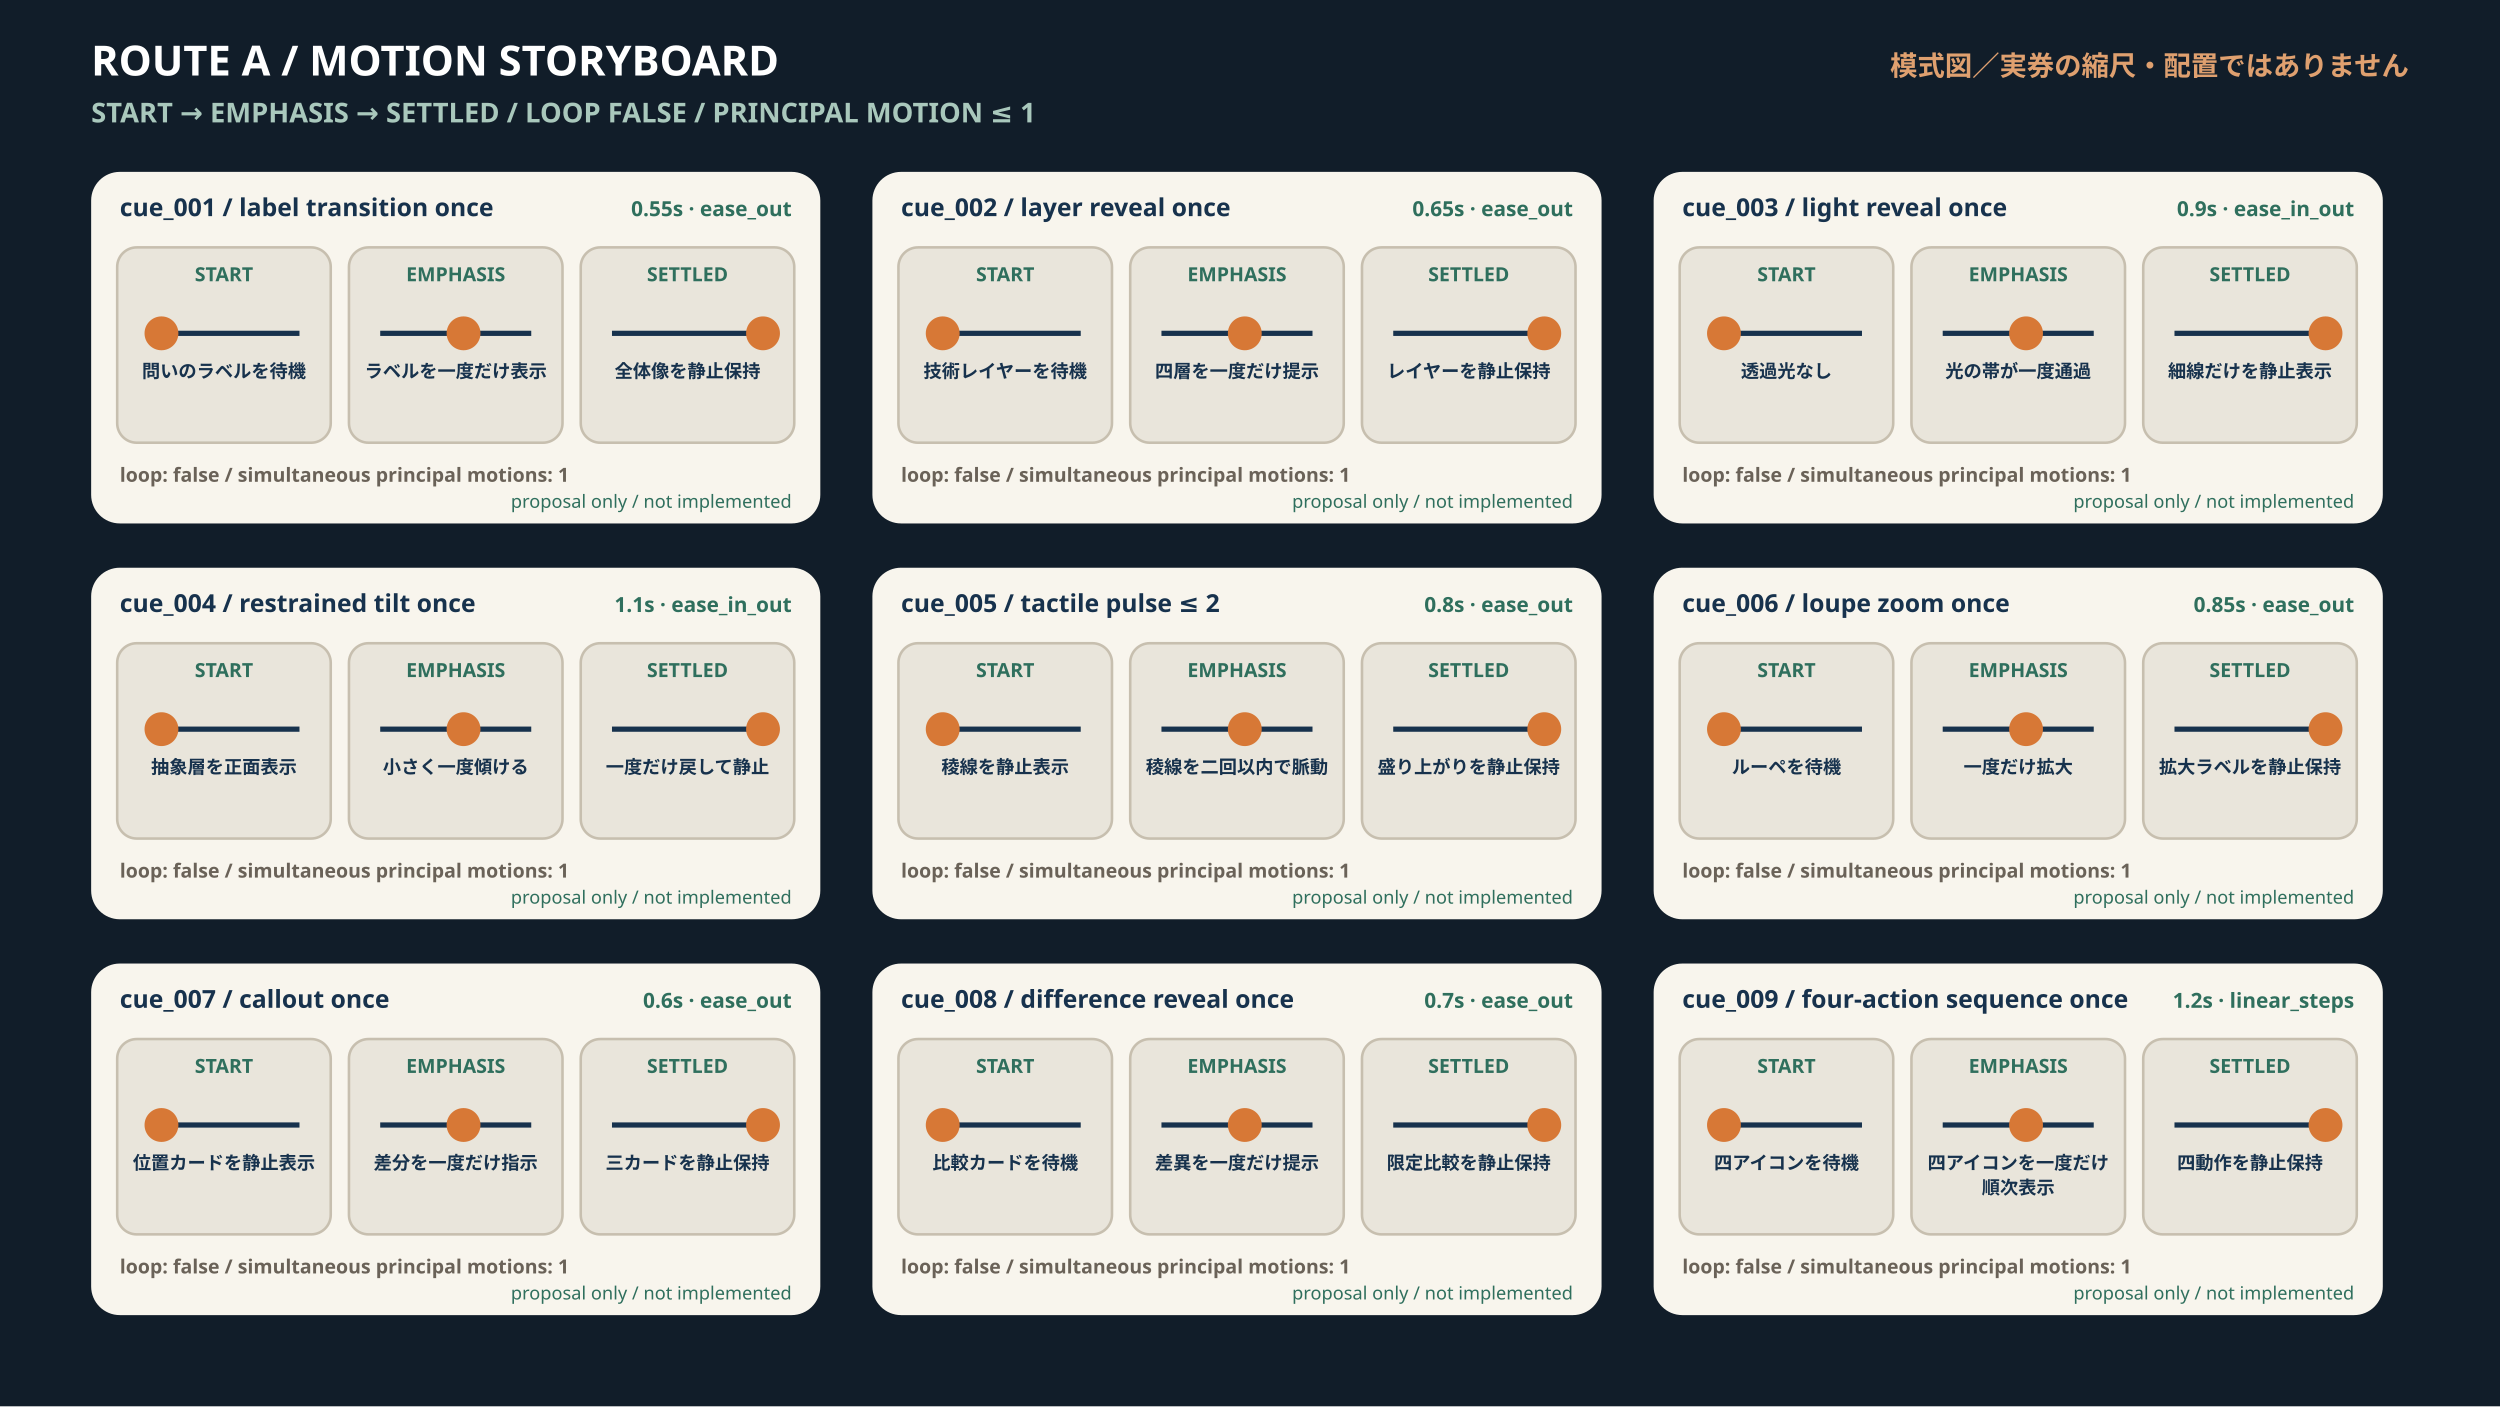
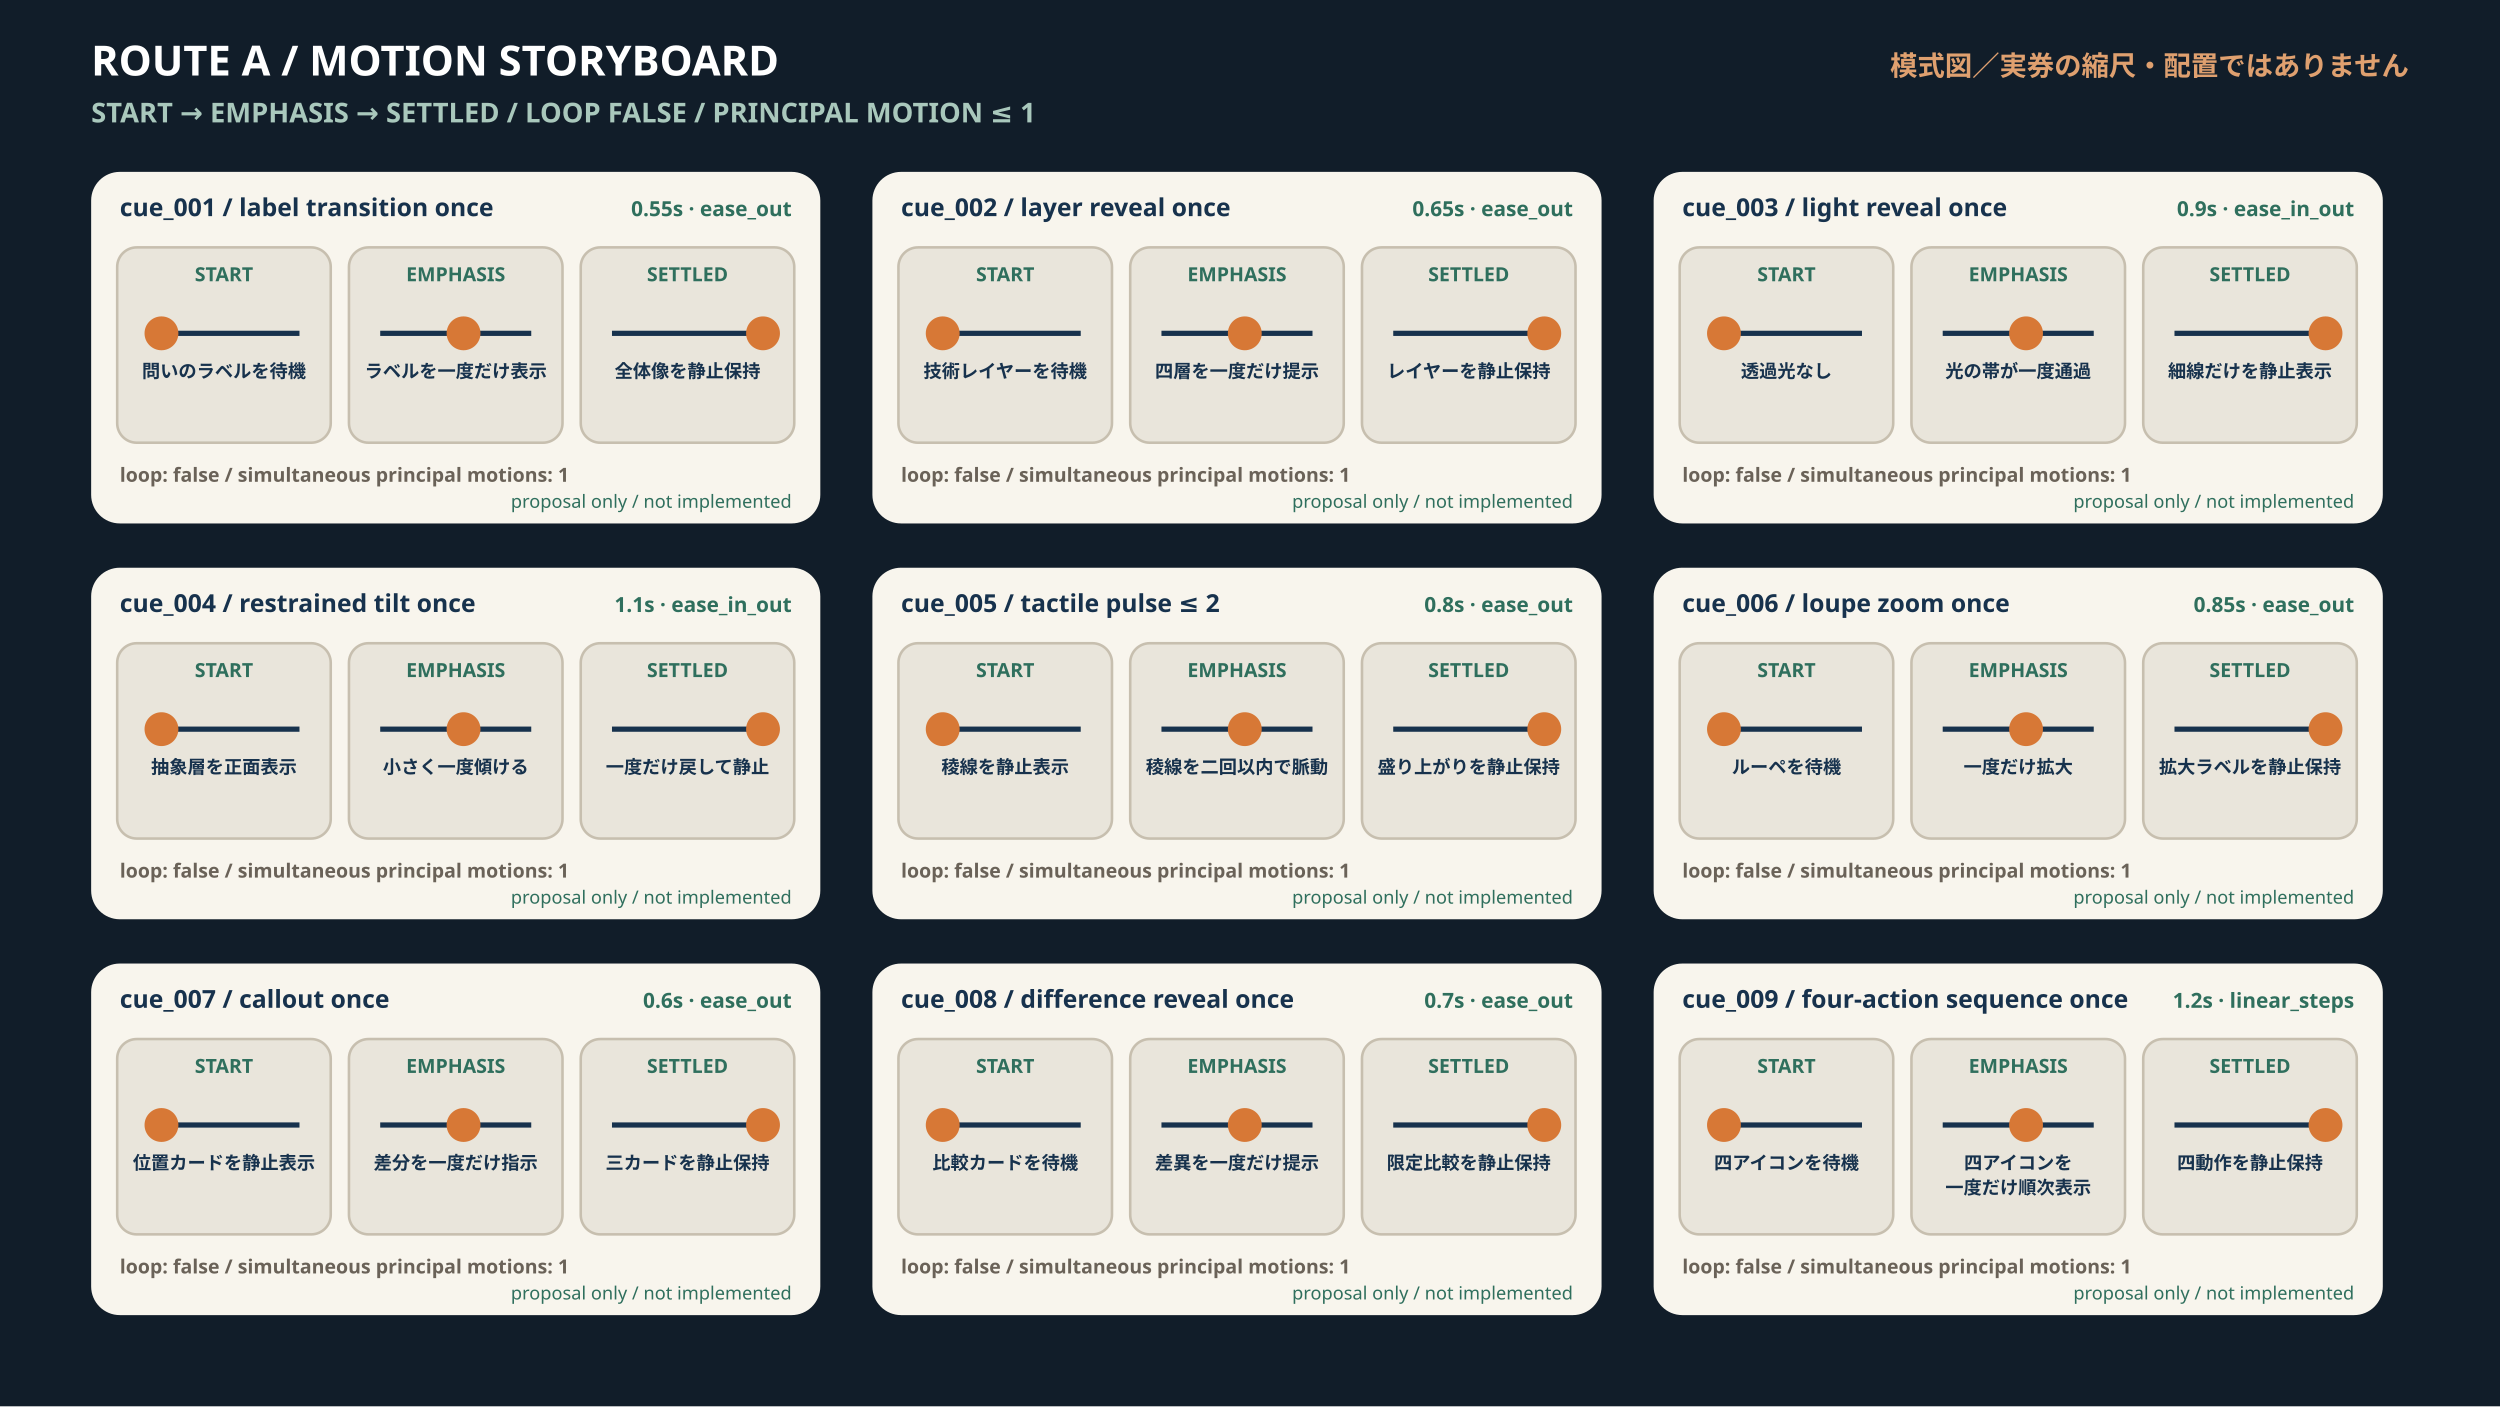
<svg xmlns="http://www.w3.org/2000/svg" width="1920" height="1080" viewBox="0 0 1920 1080" role="img" aria-label="Route A non-looping motion storyboard" data-route-id="route_A_security_inspection_lab" data-loop="false" data-cues="9">
  <style>.ui{font-family:"Yu Gothic UI","Meiryo",sans-serif}</style>
  <rect width="1920" height="1080" fill="#111D29" />
  <text x="70" y="58" class="ui" font-size="32" font-weight="900" fill="#FFFFFF">ROUTE A / MOTION STORYBOARD</text>
  <text x="70" y="94" class="ui" font-size="21" font-weight="700" fill="#A9C8BC">START → EMPHASIS → SETTLED / LOOP FALSE / PRINCIPAL MOTION ≤ 1</text>
  <text x="1850" y="58" text-anchor="end" class="ui" font-size="21" font-weight="800" fill="#DFA06F">模式図／実券の縮尺・配置ではありません</text>
  <g data-cue-id="cue_001" data-loop="false" data-principal-motion-count="1">
    <rect x="70" y="132" width="560" height="270" rx="22" fill="#F8F5ED" />
    <text x="92" y="166" class="ui" font-size="19" font-weight="900" fill="#17324D">cue_001 / label transition once</text>
    <text x="608" y="166" text-anchor="end" class="ui" font-size="16" font-weight="800" fill="#2F6F5D">0.55s · ease_out</text>
    <rect x="90" y="190" width="164" height="150" rx="15" fill="#E9E5DB" stroke="#C7BFAF" stroke-width="2" />
    <text x="172" y="216" text-anchor="middle" class="ui" font-size="15" font-weight="900" fill="#2F6F5D">START</text>
    <line x1="114" y1="256" x2="230" y2="256" stroke="#17324D" stroke-width="4" />
    <circle cx="124" cy="256" r="13" fill="#D77836" />
    <text x="172" y="290" text-anchor="middle" class="ui" font-size="14" font-weight="700" fill="#17324D">問いのラベルを待機</text>
    <rect x="268" y="190" width="164" height="150" rx="15" fill="#E9E5DB" stroke="#C7BFAF" stroke-width="2" />
    <text x="350" y="216" text-anchor="middle" class="ui" font-size="15" font-weight="900" fill="#2F6F5D">EMPHASIS</text>
    <line x1="292" y1="256" x2="408" y2="256" stroke="#17324D" stroke-width="4" />
    <circle cx="356" cy="256" r="13" fill="#D77836" />
    <text x="350" y="290" text-anchor="middle" class="ui" font-size="14" font-weight="700" fill="#17324D">ラベルを一度だけ表示</text>
    <rect x="446" y="190" width="164" height="150" rx="15" fill="#E9E5DB" stroke="#C7BFAF" stroke-width="2" />
    <text x="528" y="216" text-anchor="middle" class="ui" font-size="15" font-weight="900" fill="#2F6F5D">SETTLED</text>
    <line x1="470" y1="256" x2="586" y2="256" stroke="#17324D" stroke-width="4" />
    <circle cx="586" cy="256" r="13" fill="#D77836" />
    <text x="528" y="290" text-anchor="middle" class="ui" font-size="14" font-weight="700" fill="#17324D">全体像を静止保持</text>
    <text x="92" y="370" class="ui" font-size="15" font-weight="800" fill="#6A6258">loop: false / simultaneous principal motions: 1</text>
    <text x="608" y="390" text-anchor="end" class="ui" font-size="14" fill="#2F6F5D">proposal only / not implemented</text>
  </g>
  <g data-cue-id="cue_002" data-loop="false" data-principal-motion-count="1">
    <rect x="670" y="132" width="560" height="270" rx="22" fill="#F8F5ED" />
    <text x="692" y="166" class="ui" font-size="19" font-weight="900" fill="#17324D">cue_002 / layer reveal once</text>
    <text x="1208" y="166" text-anchor="end" class="ui" font-size="16" font-weight="800" fill="#2F6F5D">0.65s · ease_out</text>
    <rect x="690" y="190" width="164" height="150" rx="15" fill="#E9E5DB" stroke="#C7BFAF" stroke-width="2" />
    <text x="772" y="216" text-anchor="middle" class="ui" font-size="15" font-weight="900" fill="#2F6F5D">START</text>
    <line x1="714" y1="256" x2="830" y2="256" stroke="#17324D" stroke-width="4" />
    <circle cx="724" cy="256" r="13" fill="#D77836" />
    <text x="772" y="290" text-anchor="middle" class="ui" font-size="14" font-weight="700" fill="#17324D">技術レイヤーを待機</text>
    <rect x="868" y="190" width="164" height="150" rx="15" fill="#E9E5DB" stroke="#C7BFAF" stroke-width="2" />
    <text x="950" y="216" text-anchor="middle" class="ui" font-size="15" font-weight="900" fill="#2F6F5D">EMPHASIS</text>
    <line x1="892" y1="256" x2="1008" y2="256" stroke="#17324D" stroke-width="4" />
    <circle cx="956" cy="256" r="13" fill="#D77836" />
    <text x="950" y="290" text-anchor="middle" class="ui" font-size="14" font-weight="700" fill="#17324D">四層を一度だけ提示</text>
    <rect x="1046" y="190" width="164" height="150" rx="15" fill="#E9E5DB" stroke="#C7BFAF" stroke-width="2" />
    <text x="1128" y="216" text-anchor="middle" class="ui" font-size="15" font-weight="900" fill="#2F6F5D">SETTLED</text>
    <line x1="1070" y1="256" x2="1186" y2="256" stroke="#17324D" stroke-width="4" />
    <circle cx="1186" cy="256" r="13" fill="#D77836" />
    <text x="1128" y="290" text-anchor="middle" class="ui" font-size="14" font-weight="700" fill="#17324D">レイヤーを静止保持</text>
    <text x="692" y="370" class="ui" font-size="15" font-weight="800" fill="#6A6258">loop: false / simultaneous principal motions: 1</text>
    <text x="1208" y="390" text-anchor="end" class="ui" font-size="14" fill="#2F6F5D">proposal only / not implemented</text>
  </g>
  <g data-cue-id="cue_003" data-loop="false" data-principal-motion-count="1">
    <rect x="1270" y="132" width="560" height="270" rx="22" fill="#F8F5ED" />
    <text x="1292" y="166" class="ui" font-size="19" font-weight="900" fill="#17324D">cue_003 / light reveal once</text>
    <text x="1808" y="166" text-anchor="end" class="ui" font-size="16" font-weight="800" fill="#2F6F5D">0.9s · ease_in_out</text>
    <rect x="1290" y="190" width="164" height="150" rx="15" fill="#E9E5DB" stroke="#C7BFAF" stroke-width="2" />
    <text x="1372" y="216" text-anchor="middle" class="ui" font-size="15" font-weight="900" fill="#2F6F5D">START</text>
    <line x1="1314" y1="256" x2="1430" y2="256" stroke="#17324D" stroke-width="4" />
    <circle cx="1324" cy="256" r="13" fill="#D77836" />
    <text x="1372" y="290" text-anchor="middle" class="ui" font-size="14" font-weight="700" fill="#17324D">透過光なし</text>
    <rect x="1468" y="190" width="164" height="150" rx="15" fill="#E9E5DB" stroke="#C7BFAF" stroke-width="2" />
    <text x="1550" y="216" text-anchor="middle" class="ui" font-size="15" font-weight="900" fill="#2F6F5D">EMPHASIS</text>
    <line x1="1492" y1="256" x2="1608" y2="256" stroke="#17324D" stroke-width="4" />
    <circle cx="1556" cy="256" r="13" fill="#D77836" />
    <text x="1550" y="290" text-anchor="middle" class="ui" font-size="14" font-weight="700" fill="#17324D">光の帯が一度通過</text>
    <rect x="1646" y="190" width="164" height="150" rx="15" fill="#E9E5DB" stroke="#C7BFAF" stroke-width="2" />
    <text x="1728" y="216" text-anchor="middle" class="ui" font-size="15" font-weight="900" fill="#2F6F5D">SETTLED</text>
    <line x1="1670" y1="256" x2="1786" y2="256" stroke="#17324D" stroke-width="4" />
    <circle cx="1786" cy="256" r="13" fill="#D77836" />
    <text x="1728" y="290" text-anchor="middle" class="ui" font-size="14" font-weight="700" fill="#17324D">細線だけを静止表示</text>
    <text x="1292" y="370" class="ui" font-size="15" font-weight="800" fill="#6A6258">loop: false / simultaneous principal motions: 1</text>
    <text x="1808" y="390" text-anchor="end" class="ui" font-size="14" fill="#2F6F5D">proposal only / not implemented</text>
  </g>
  <g data-cue-id="cue_004" data-loop="false" data-principal-motion-count="1">
    <rect x="70" y="436" width="560" height="270" rx="22" fill="#F8F5ED" />
    <text x="92" y="470" class="ui" font-size="19" font-weight="900" fill="#17324D">cue_004 / restrained tilt once</text>
    <text x="608" y="470" text-anchor="end" class="ui" font-size="16" font-weight="800" fill="#2F6F5D">1.1s · ease_in_out</text>
    <rect x="90" y="494" width="164" height="150" rx="15" fill="#E9E5DB" stroke="#C7BFAF" stroke-width="2" />
    <text x="172" y="520" text-anchor="middle" class="ui" font-size="15" font-weight="900" fill="#2F6F5D">START</text>
    <line x1="114" y1="560" x2="230" y2="560" stroke="#17324D" stroke-width="4" />
    <circle cx="124" cy="560" r="13" fill="#D77836" />
    <text x="172" y="594" text-anchor="middle" class="ui" font-size="14" font-weight="700" fill="#17324D">抽象層を正面表示</text>
    <rect x="268" y="494" width="164" height="150" rx="15" fill="#E9E5DB" stroke="#C7BFAF" stroke-width="2" />
    <text x="350" y="520" text-anchor="middle" class="ui" font-size="15" font-weight="900" fill="#2F6F5D">EMPHASIS</text>
    <line x1="292" y1="560" x2="408" y2="560" stroke="#17324D" stroke-width="4" />
    <circle cx="356" cy="560" r="13" fill="#D77836" />
    <text x="350" y="594" text-anchor="middle" class="ui" font-size="14" font-weight="700" fill="#17324D">小さく一度傾ける</text>
    <rect x="446" y="494" width="164" height="150" rx="15" fill="#E9E5DB" stroke="#C7BFAF" stroke-width="2" />
    <text x="528" y="520" text-anchor="middle" class="ui" font-size="15" font-weight="900" fill="#2F6F5D">SETTLED</text>
    <line x1="470" y1="560" x2="586" y2="560" stroke="#17324D" stroke-width="4" />
    <circle cx="586" cy="560" r="13" fill="#D77836" />
    <text x="528" y="594" text-anchor="middle" class="ui" font-size="14" font-weight="700" fill="#17324D">一度だけ戻して静止</text>
    <text x="92" y="674" class="ui" font-size="15" font-weight="800" fill="#6A6258">loop: false / simultaneous principal motions: 1</text>
    <text x="608" y="694" text-anchor="end" class="ui" font-size="14" fill="#2F6F5D">proposal only / not implemented</text>
  </g>
  <g data-cue-id="cue_005" data-loop="false" data-principal-motion-count="1">
    <rect x="670" y="436" width="560" height="270" rx="22" fill="#F8F5ED" />
    <text x="692" y="470" class="ui" font-size="19" font-weight="900" fill="#17324D">cue_005 / tactile pulse ≤ 2</text>
    <text x="1208" y="470" text-anchor="end" class="ui" font-size="16" font-weight="800" fill="#2F6F5D">0.8s · ease_out</text>
    <rect x="690" y="494" width="164" height="150" rx="15" fill="#E9E5DB" stroke="#C7BFAF" stroke-width="2" />
    <text x="772" y="520" text-anchor="middle" class="ui" font-size="15" font-weight="900" fill="#2F6F5D">START</text>
    <line x1="714" y1="560" x2="830" y2="560" stroke="#17324D" stroke-width="4" />
    <circle cx="724" cy="560" r="13" fill="#D77836" />
    <text x="772" y="594" text-anchor="middle" class="ui" font-size="14" font-weight="700" fill="#17324D">稜線を静止表示</text>
    <rect x="868" y="494" width="164" height="150" rx="15" fill="#E9E5DB" stroke="#C7BFAF" stroke-width="2" />
    <text x="950" y="520" text-anchor="middle" class="ui" font-size="15" font-weight="900" fill="#2F6F5D">EMPHASIS</text>
    <line x1="892" y1="560" x2="1008" y2="560" stroke="#17324D" stroke-width="4" />
    <circle cx="956" cy="560" r="13" fill="#D77836" />
    <text x="950" y="594" text-anchor="middle" class="ui" font-size="14" font-weight="700" fill="#17324D">稜線を二回以内で脈動</text>
    <rect x="1046" y="494" width="164" height="150" rx="15" fill="#E9E5DB" stroke="#C7BFAF" stroke-width="2" />
    <text x="1128" y="520" text-anchor="middle" class="ui" font-size="15" font-weight="900" fill="#2F6F5D">SETTLED</text>
    <line x1="1070" y1="560" x2="1186" y2="560" stroke="#17324D" stroke-width="4" />
    <circle cx="1186" cy="560" r="13" fill="#D77836" />
    <text x="1128" y="594" text-anchor="middle" class="ui" font-size="14" font-weight="700" fill="#17324D">盛り上がりを静止保持</text>
    <text x="692" y="674" class="ui" font-size="15" font-weight="800" fill="#6A6258">loop: false / simultaneous principal motions: 1</text>
    <text x="1208" y="694" text-anchor="end" class="ui" font-size="14" fill="#2F6F5D">proposal only / not implemented</text>
  </g>
  <g data-cue-id="cue_006" data-loop="false" data-principal-motion-count="1">
    <rect x="1270" y="436" width="560" height="270" rx="22" fill="#F8F5ED" />
    <text x="1292" y="470" class="ui" font-size="19" font-weight="900" fill="#17324D">cue_006 / loupe zoom once</text>
    <text x="1808" y="470" text-anchor="end" class="ui" font-size="16" font-weight="800" fill="#2F6F5D">0.85s · ease_out</text>
    <rect x="1290" y="494" width="164" height="150" rx="15" fill="#E9E5DB" stroke="#C7BFAF" stroke-width="2" />
    <text x="1372" y="520" text-anchor="middle" class="ui" font-size="15" font-weight="900" fill="#2F6F5D">START</text>
    <line x1="1314" y1="560" x2="1430" y2="560" stroke="#17324D" stroke-width="4" />
    <circle cx="1324" cy="560" r="13" fill="#D77836" />
    <text x="1372" y="594" text-anchor="middle" class="ui" font-size="14" font-weight="700" fill="#17324D">ルーペを待機</text>
    <rect x="1468" y="494" width="164" height="150" rx="15" fill="#E9E5DB" stroke="#C7BFAF" stroke-width="2" />
    <text x="1550" y="520" text-anchor="middle" class="ui" font-size="15" font-weight="900" fill="#2F6F5D">EMPHASIS</text>
    <line x1="1492" y1="560" x2="1608" y2="560" stroke="#17324D" stroke-width="4" />
    <circle cx="1556" cy="560" r="13" fill="#D77836" />
    <text x="1550" y="594" text-anchor="middle" class="ui" font-size="14" font-weight="700" fill="#17324D">一度だけ拡大</text>
    <rect x="1646" y="494" width="164" height="150" rx="15" fill="#E9E5DB" stroke="#C7BFAF" stroke-width="2" />
    <text x="1728" y="520" text-anchor="middle" class="ui" font-size="15" font-weight="900" fill="#2F6F5D">SETTLED</text>
    <line x1="1670" y1="560" x2="1786" y2="560" stroke="#17324D" stroke-width="4" />
    <circle cx="1786" cy="560" r="13" fill="#D77836" />
    <text x="1728" y="594" text-anchor="middle" class="ui" font-size="14" font-weight="700" fill="#17324D">拡大ラベルを静止保持</text>
    <text x="1292" y="674" class="ui" font-size="15" font-weight="800" fill="#6A6258">loop: false / simultaneous principal motions: 1</text>
    <text x="1808" y="694" text-anchor="end" class="ui" font-size="14" fill="#2F6F5D">proposal only / not implemented</text>
  </g>
  <g data-cue-id="cue_007" data-loop="false" data-principal-motion-count="1">
    <rect x="70" y="740" width="560" height="270" rx="22" fill="#F8F5ED" />
    <text x="92" y="774" class="ui" font-size="19" font-weight="900" fill="#17324D">cue_007 / callout once</text>
    <text x="608" y="774" text-anchor="end" class="ui" font-size="16" font-weight="800" fill="#2F6F5D">0.6s · ease_out</text>
    <rect x="90" y="798" width="164" height="150" rx="15" fill="#E9E5DB" stroke="#C7BFAF" stroke-width="2" />
    <text x="172" y="824" text-anchor="middle" class="ui" font-size="15" font-weight="900" fill="#2F6F5D">START</text>
    <line x1="114" y1="864" x2="230" y2="864" stroke="#17324D" stroke-width="4" />
    <circle cx="124" cy="864" r="13" fill="#D77836" />
    <text x="172" y="898" text-anchor="middle" class="ui" font-size="14" font-weight="700" fill="#17324D">位置カードを静止表示</text>
    <rect x="268" y="798" width="164" height="150" rx="15" fill="#E9E5DB" stroke="#C7BFAF" stroke-width="2" />
    <text x="350" y="824" text-anchor="middle" class="ui" font-size="15" font-weight="900" fill="#2F6F5D">EMPHASIS</text>
    <line x1="292" y1="864" x2="408" y2="864" stroke="#17324D" stroke-width="4" />
    <circle cx="356" cy="864" r="13" fill="#D77836" />
    <text x="350" y="898" text-anchor="middle" class="ui" font-size="14" font-weight="700" fill="#17324D">差分を一度だけ指示</text>
    <rect x="446" y="798" width="164" height="150" rx="15" fill="#E9E5DB" stroke="#C7BFAF" stroke-width="2" />
    <text x="528" y="824" text-anchor="middle" class="ui" font-size="15" font-weight="900" fill="#2F6F5D">SETTLED</text>
    <line x1="470" y1="864" x2="586" y2="864" stroke="#17324D" stroke-width="4" />
    <circle cx="586" cy="864" r="13" fill="#D77836" />
    <text x="528" y="898" text-anchor="middle" class="ui" font-size="14" font-weight="700" fill="#17324D">三カードを静止保持</text>
    <text x="92" y="978" class="ui" font-size="15" font-weight="800" fill="#6A6258">loop: false / simultaneous principal motions: 1</text>
    <text x="608" y="998" text-anchor="end" class="ui" font-size="14" fill="#2F6F5D">proposal only / not implemented</text>
  </g>
  <g data-cue-id="cue_008" data-loop="false" data-principal-motion-count="1">
    <rect x="670" y="740" width="560" height="270" rx="22" fill="#F8F5ED" />
    <text x="692" y="774" class="ui" font-size="19" font-weight="900" fill="#17324D">cue_008 / difference reveal once</text>
    <text x="1208" y="774" text-anchor="end" class="ui" font-size="16" font-weight="800" fill="#2F6F5D">0.7s · ease_out</text>
    <rect x="690" y="798" width="164" height="150" rx="15" fill="#E9E5DB" stroke="#C7BFAF" stroke-width="2" />
    <text x="772" y="824" text-anchor="middle" class="ui" font-size="15" font-weight="900" fill="#2F6F5D">START</text>
    <line x1="714" y1="864" x2="830" y2="864" stroke="#17324D" stroke-width="4" />
    <circle cx="724" cy="864" r="13" fill="#D77836" />
    <text x="772" y="898" text-anchor="middle" class="ui" font-size="14" font-weight="700" fill="#17324D">比較カードを待機</text>
    <rect x="868" y="798" width="164" height="150" rx="15" fill="#E9E5DB" stroke="#C7BFAF" stroke-width="2" />
    <text x="950" y="824" text-anchor="middle" class="ui" font-size="15" font-weight="900" fill="#2F6F5D">EMPHASIS</text>
    <line x1="892" y1="864" x2="1008" y2="864" stroke="#17324D" stroke-width="4" />
    <circle cx="956" cy="864" r="13" fill="#D77836" />
    <text x="950" y="898" text-anchor="middle" class="ui" font-size="14" font-weight="700" fill="#17324D">差異を一度だけ提示</text>
    <rect x="1046" y="798" width="164" height="150" rx="15" fill="#E9E5DB" stroke="#C7BFAF" stroke-width="2" />
    <text x="1128" y="824" text-anchor="middle" class="ui" font-size="15" font-weight="900" fill="#2F6F5D">SETTLED</text>
    <line x1="1070" y1="864" x2="1186" y2="864" stroke="#17324D" stroke-width="4" />
    <circle cx="1186" cy="864" r="13" fill="#D77836" />
    <text x="1128" y="898" text-anchor="middle" class="ui" font-size="14" font-weight="700" fill="#17324D">限定比較を静止保持</text>
    <text x="692" y="978" class="ui" font-size="15" font-weight="800" fill="#6A6258">loop: false / simultaneous principal motions: 1</text>
    <text x="1208" y="998" text-anchor="end" class="ui" font-size="14" fill="#2F6F5D">proposal only / not implemented</text>
  </g>
  <g data-cue-id="cue_009" data-loop="false" data-principal-motion-count="1">
    <rect x="1270" y="740" width="560" height="270" rx="22" fill="#F8F5ED" />
    <text x="1292" y="774" class="ui" font-size="19" font-weight="900" fill="#17324D">cue_009 / four-action sequence once</text>
    <text x="1808" y="774" text-anchor="end" class="ui" font-size="16" font-weight="800" fill="#2F6F5D">1.2s · linear_steps</text>
    <rect x="1290" y="798" width="164" height="150" rx="15" fill="#E9E5DB" stroke="#C7BFAF" stroke-width="2" />
    <text x="1372" y="824" text-anchor="middle" class="ui" font-size="15" font-weight="900" fill="#2F6F5D">START</text>
    <line x1="1314" y1="864" x2="1430" y2="864" stroke="#17324D" stroke-width="4" />
    <circle cx="1324" cy="864" r="13" fill="#D77836" />
    <text x="1372" y="898" text-anchor="middle" class="ui" font-size="14" font-weight="700" fill="#17324D">四アイコンを待機</text>
    <rect x="1468" y="798" width="164" height="150" rx="15" fill="#E9E5DB" stroke="#C7BFAF" stroke-width="2" />
    <text x="1550" y="824" text-anchor="middle" class="ui" font-size="15" font-weight="900" fill="#2F6F5D">EMPHASIS</text>
    <line x1="1492" y1="864" x2="1608" y2="864" stroke="#17324D" stroke-width="4" />
    <circle cx="1556" cy="864" r="13" fill="#D77836" />
-     <text x="1550" y="898" text-anchor="middle" class="ui" font-size="14" font-weight="700" fill="#17324D">四アイコンを一度だけ</text>
-     <text x="1550" y="917" text-anchor="middle" class="ui" font-size="14" font-weight="700" fill="#17324D">順次表示</text>
+     <text x="1550" y="898" text-anchor="middle" class="ui" font-size="14" font-weight="700" fill="#17324D">四アイコンを</text>
+     <text x="1550" y="917" text-anchor="middle" class="ui" font-size="14" font-weight="700" fill="#17324D">一度だけ順次表示</text>
    <rect x="1646" y="798" width="164" height="150" rx="15" fill="#E9E5DB" stroke="#C7BFAF" stroke-width="2" />
    <text x="1728" y="824" text-anchor="middle" class="ui" font-size="15" font-weight="900" fill="#2F6F5D">SETTLED</text>
    <line x1="1670" y1="864" x2="1786" y2="864" stroke="#17324D" stroke-width="4" />
    <circle cx="1786" cy="864" r="13" fill="#D77836" />
    <text x="1728" y="898" text-anchor="middle" class="ui" font-size="14" font-weight="700" fill="#17324D">四動作を静止保持</text>
    <text x="1292" y="978" class="ui" font-size="15" font-weight="800" fill="#6A6258">loop: false / simultaneous principal motions: 1</text>
    <text x="1808" y="998" text-anchor="end" class="ui" font-size="14" fill="#2F6F5D">proposal only / not implemented</text>
  </g>
</svg>
